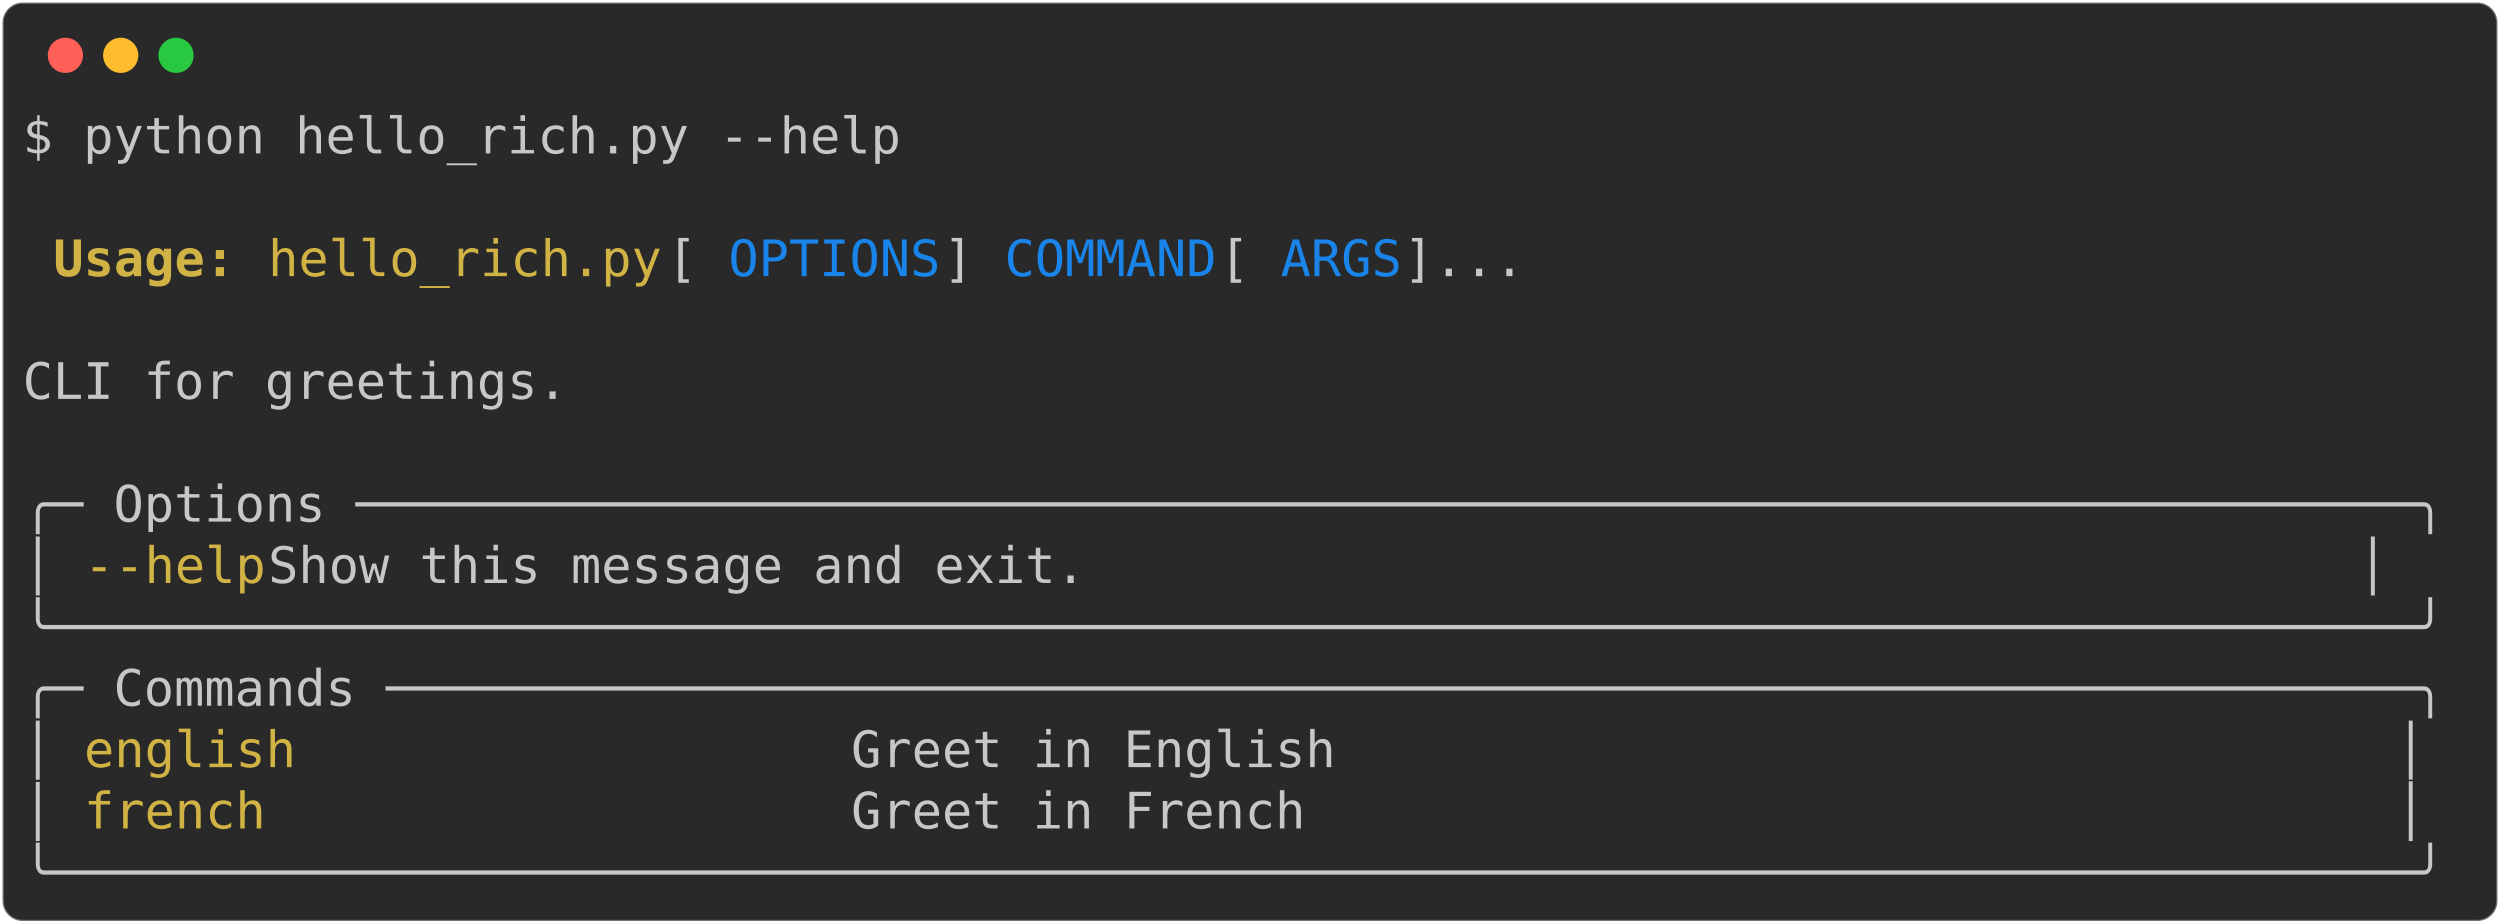
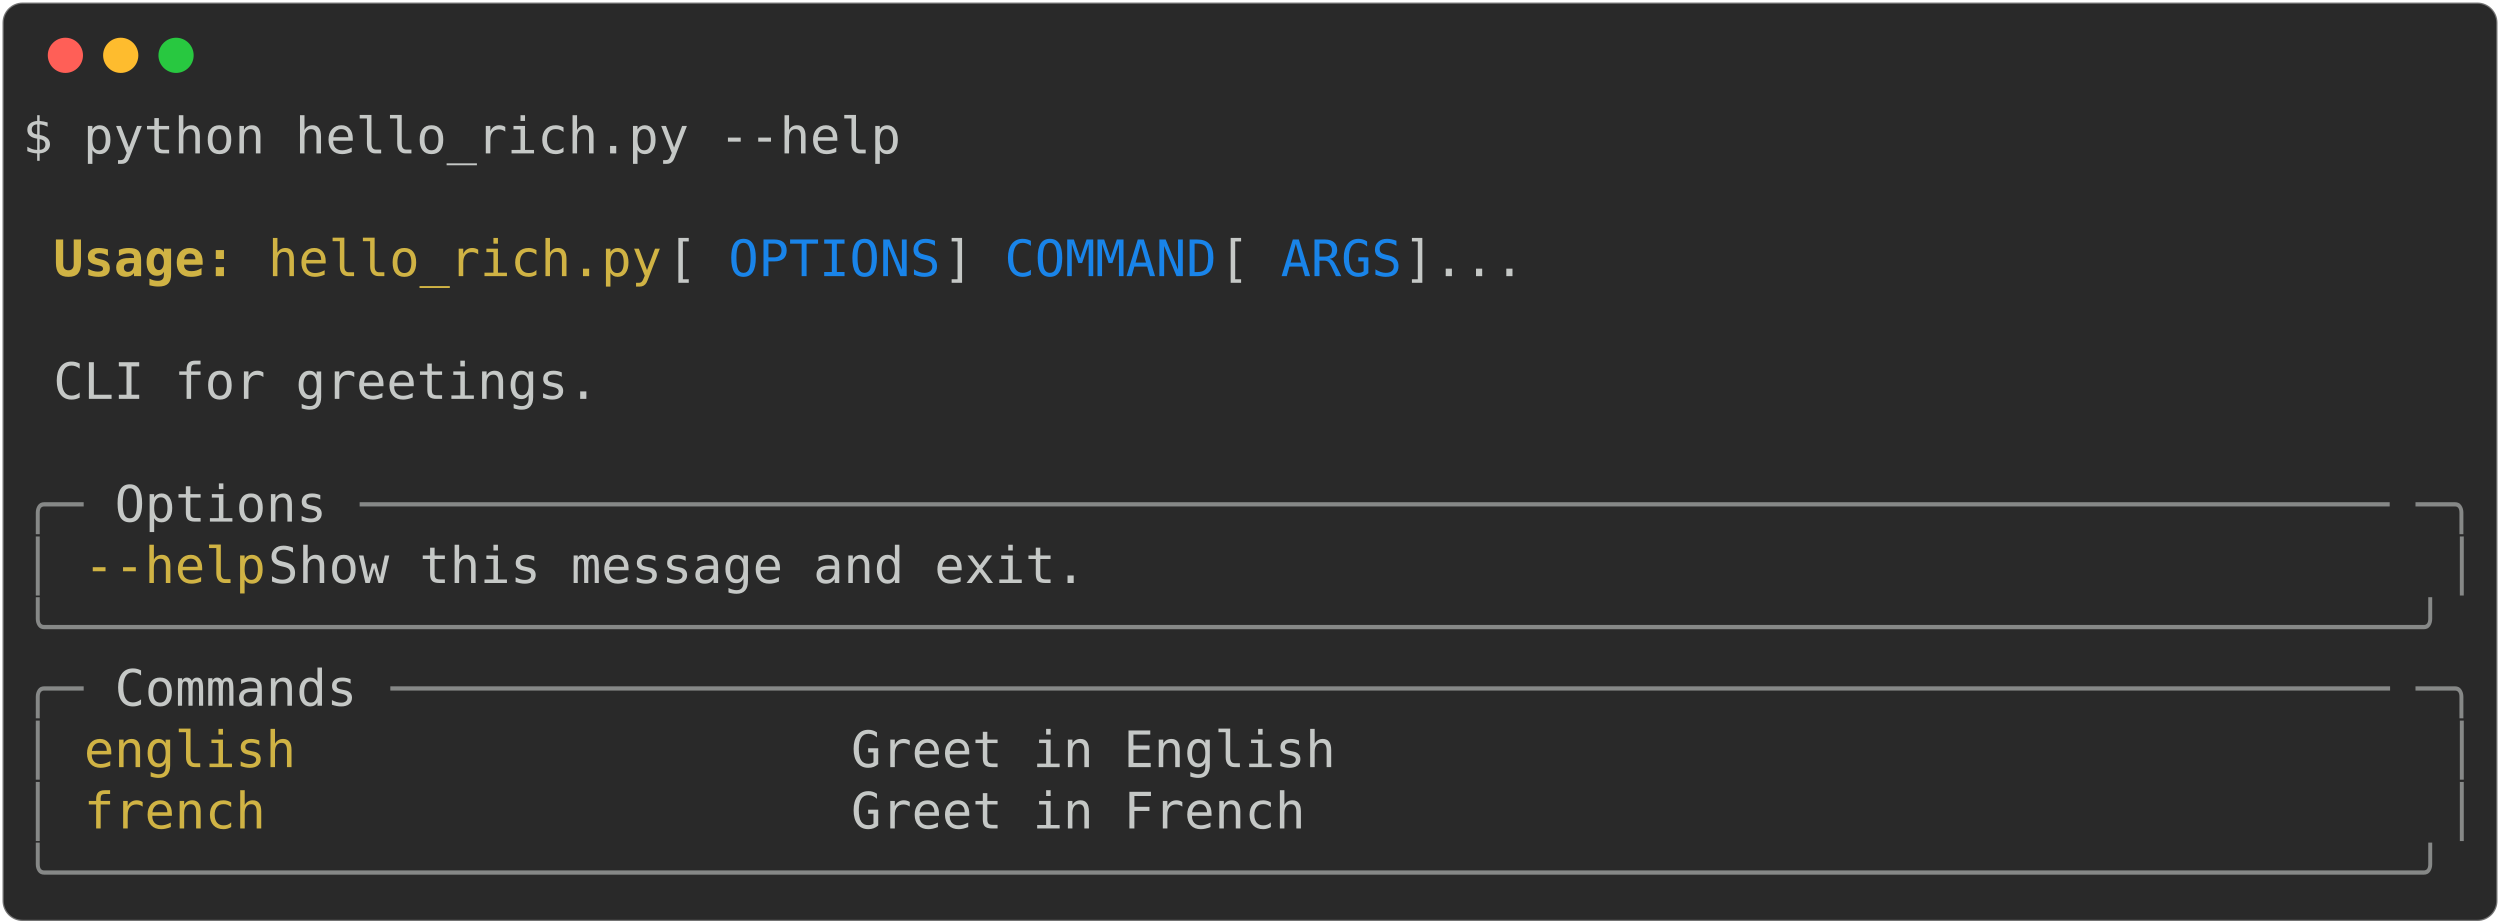
<svg xmlns="http://www.w3.org/2000/svg" class="rich-terminal" viewBox="0 0 994 367.2">
  <style>

    @font-face {
        font-family: "Fira Code";
        src: local("FiraCode-Regular"),
                url("https://cdnjs.cloudflare.com/ajax/libs/firacode/6.2.0/woff2/FiraCode-Regular.woff2") format("woff2"),
                url("https://cdnjs.cloudflare.com/ajax/libs/firacode/6.2.0/woff/FiraCode-Regular.woff") format("woff");
        font-style: normal;
        font-weight: 400;
    }
    @font-face {
        font-family: "Fira Code";
        src: local("FiraCode-Bold"),
                url("https://cdnjs.cloudflare.com/ajax/libs/firacode/6.2.0/woff2/FiraCode-Bold.woff2") format("woff2"),
                url("https://cdnjs.cloudflare.com/ajax/libs/firacode/6.2.0/woff/FiraCode-Bold.woff") format("woff");
        font-style: bold;
        font-weight: 700;
    }

-     .terminal-638479072-matrix {
+     .terminal-751126576-matrix {
        font-family: Fira Code, monospace;
        font-size: 20px;
        line-height: 24.4px;
        font-variant-east-asian: full-width;
    }

-     .terminal-638479072-title {
+     .terminal-751126576-title {
        font-size: 18px;
        font-weight: bold;
        font-family: arial;
    }

-     .terminal-638479072-r1 { fill: #c5c8c6 }
- .terminal-638479072-r2 { fill: #d0b344;font-weight: bold }
- .terminal-638479072-r3 { fill: #d0b344 }
- .terminal-638479072-r4 { fill: #1984e9 }
+     .terminal-751126576-r1 { fill: #c5c8c6 }
+ .terminal-751126576-r2 { fill: #d0b344;font-weight: bold }
+ .terminal-751126576-r3 { fill: #d0b344 }
+ .terminal-751126576-r4 { fill: #1984e9 }
+ .terminal-751126576-r5 { fill: #868887 }
    </style>
  <defs>
-     <clipPath id="terminal-638479072-clip-terminal">
+     <clipPath id="terminal-751126576-clip-terminal">
      <rect x="0" y="0" width="975.0" height="316.2" />
    </clipPath>
-     <clipPath id="terminal-638479072-line-0">
+     <clipPath id="terminal-751126576-line-0">
      <rect x="0" y="1.5" width="976" height="24.65" />
    </clipPath>
-     <clipPath id="terminal-638479072-line-1">
+     <clipPath id="terminal-751126576-line-1">
      <rect x="0" y="25.9" width="976" height="24.65" />
    </clipPath>
-     <clipPath id="terminal-638479072-line-2">
+     <clipPath id="terminal-751126576-line-2">
      <rect x="0" y="50.3" width="976" height="24.65" />
    </clipPath>
-     <clipPath id="terminal-638479072-line-3">
+     <clipPath id="terminal-751126576-line-3">
      <rect x="0" y="74.7" width="976" height="24.65" />
    </clipPath>
-     <clipPath id="terminal-638479072-line-4">
+     <clipPath id="terminal-751126576-line-4">
      <rect x="0" y="99.1" width="976" height="24.65" />
    </clipPath>
-     <clipPath id="terminal-638479072-line-5">
+     <clipPath id="terminal-751126576-line-5">
      <rect x="0" y="123.5" width="976" height="24.65" />
    </clipPath>
-     <clipPath id="terminal-638479072-line-6">
+     <clipPath id="terminal-751126576-line-6">
      <rect x="0" y="147.9" width="976" height="24.65" />
    </clipPath>
-     <clipPath id="terminal-638479072-line-7">
+     <clipPath id="terminal-751126576-line-7">
      <rect x="0" y="172.3" width="976" height="24.65" />
    </clipPath>
-     <clipPath id="terminal-638479072-line-8">
+     <clipPath id="terminal-751126576-line-8">
      <rect x="0" y="196.7" width="976" height="24.65" />
    </clipPath>
-     <clipPath id="terminal-638479072-line-9">
+     <clipPath id="terminal-751126576-line-9">
      <rect x="0" y="221.1" width="976" height="24.65" />
    </clipPath>
-     <clipPath id="terminal-638479072-line-10">
+     <clipPath id="terminal-751126576-line-10">
      <rect x="0" y="245.5" width="976" height="24.65" />
    </clipPath>
-     <clipPath id="terminal-638479072-line-11">
+     <clipPath id="terminal-751126576-line-11">
      <rect x="0" y="269.9" width="976" height="24.65" />
    </clipPath>
  </defs>
  <rect fill="#292929" stroke="rgba(255,255,255,0.35)" stroke-width="1" x="1" y="1" width="992" height="365.2" rx="8" />
  <g transform="translate(26,22)">
    <circle cx="0" cy="0" r="7" fill="#ff5f57" />
    <circle cx="22" cy="0" r="7" fill="#febc2e" />
    <circle cx="44" cy="0" r="7" fill="#28c840" />
  </g>
-   <g transform="translate(9, 41)" clip-path="url(#terminal-638479072-clip-terminal)">
-     <g class="terminal-638479072-matrix">
-       <text class="terminal-638479072-r1" x="0" y="20" textLength="353.8" clip-path="url(#terminal-638479072-line-0)">$ python hello_rich.py --help</text>
-       <text class="terminal-638479072-r1" x="976" y="20" textLength="12.2" clip-path="url(#terminal-638479072-line-0)">
+   <g transform="translate(9, 41)" clip-path="url(#terminal-751126576-clip-terminal)">
+     <g class="terminal-751126576-matrix">
+       <text class="terminal-751126576-r1" x="0" y="20" textLength="353.8" clip-path="url(#terminal-751126576-line-0)">$ python hello_rich.py --help</text>
+       <text class="terminal-751126576-r1" x="976" y="20" textLength="12.2" clip-path="url(#terminal-751126576-line-0)">
</text>
-       <text class="terminal-638479072-r1" x="976" y="44.4" textLength="12.2" clip-path="url(#terminal-638479072-line-1)">
+       <text class="terminal-751126576-r1" x="976" y="44.4" textLength="12.2" clip-path="url(#terminal-751126576-line-1)">
</text>
-       <text class="terminal-638479072-r2" x="12.2" y="68.8" textLength="73.2" clip-path="url(#terminal-638479072-line-2)">Usage:</text>
-       <text class="terminal-638479072-r3" x="97.6" y="68.8" textLength="158.6" clip-path="url(#terminal-638479072-line-2)">hello_rich.py</text>
-       <text class="terminal-638479072-r1" x="256.2" y="68.8" textLength="24.4" clip-path="url(#terminal-638479072-line-2)"> [</text>
-       <text class="terminal-638479072-r4" x="280.6" y="68.8" textLength="85.4" clip-path="url(#terminal-638479072-line-2)">OPTIONS</text>
-       <text class="terminal-638479072-r1" x="366" y="68.8" textLength="24.4" clip-path="url(#terminal-638479072-line-2)">] </text>
-       <text class="terminal-638479072-r4" x="390.4" y="68.8" textLength="85.4" clip-path="url(#terminal-638479072-line-2)">COMMAND</text>
-       <text class="terminal-638479072-r1" x="475.8" y="68.8" textLength="24.4" clip-path="url(#terminal-638479072-line-2)"> [</text>
-       <text class="terminal-638479072-r4" x="500.2" y="68.8" textLength="48.8" clip-path="url(#terminal-638479072-line-2)">ARGS</text>
-       <text class="terminal-638479072-r1" x="549" y="68.8" textLength="427" clip-path="url(#terminal-638479072-line-2)">]...                               </text>
-       <text class="terminal-638479072-r1" x="976" y="68.8" textLength="12.2" clip-path="url(#terminal-638479072-line-2)">
+       <text class="terminal-751126576-r2" x="12.2" y="68.8" textLength="73.2" clip-path="url(#terminal-751126576-line-2)">Usage:</text>
+       <text class="terminal-751126576-r3" x="97.6" y="68.8" textLength="158.6" clip-path="url(#terminal-751126576-line-2)">hello_rich.py</text>
+       <text class="terminal-751126576-r1" x="256.2" y="68.8" textLength="24.4" clip-path="url(#terminal-751126576-line-2)"> [</text>
+       <text class="terminal-751126576-r4" x="280.6" y="68.8" textLength="85.4" clip-path="url(#terminal-751126576-line-2)">OPTIONS</text>
+       <text class="terminal-751126576-r1" x="366" y="68.8" textLength="24.4" clip-path="url(#terminal-751126576-line-2)">] </text>
+       <text class="terminal-751126576-r4" x="390.4" y="68.8" textLength="85.4" clip-path="url(#terminal-751126576-line-2)">COMMAND</text>
+       <text class="terminal-751126576-r1" x="475.8" y="68.8" textLength="24.4" clip-path="url(#terminal-751126576-line-2)"> [</text>
+       <text class="terminal-751126576-r4" x="500.2" y="68.8" textLength="48.8" clip-path="url(#terminal-751126576-line-2)">ARGS</text>
+       <text class="terminal-751126576-r1" x="549" y="68.8" textLength="427" clip-path="url(#terminal-751126576-line-2)">]...                               </text>
+       <text class="terminal-751126576-r1" x="976" y="68.8" textLength="12.2" clip-path="url(#terminal-751126576-line-2)">
</text>
-       <text class="terminal-638479072-r1" x="976" y="93.2" textLength="12.2" clip-path="url(#terminal-638479072-line-3)">
+       <text class="terminal-751126576-r1" x="976" y="93.2" textLength="12.2" clip-path="url(#terminal-751126576-line-3)">
</text>
-       <text class="terminal-638479072-r1" x="0" y="117.6" textLength="976" clip-path="url(#terminal-638479072-line-4)"> CLI for greetings.                                                             </text>
-       <text class="terminal-638479072-r1" x="976" y="117.6" textLength="12.2" clip-path="url(#terminal-638479072-line-4)">
+       <text class="terminal-751126576-r1" x="12.2" y="117.6" textLength="219.6" clip-path="url(#terminal-751126576-line-4)">CLI for greetings.</text>
+       <text class="terminal-751126576-r1" x="976" y="117.6" textLength="12.2" clip-path="url(#terminal-751126576-line-4)">
</text>
-       <text class="terminal-638479072-r1" x="976" y="142" textLength="12.2" clip-path="url(#terminal-638479072-line-5)">
+       <text class="terminal-751126576-r1" x="976" y="142" textLength="12.2" clip-path="url(#terminal-751126576-line-5)">
</text>
-       <text class="terminal-638479072-r1" x="0" y="166.4" textLength="976" clip-path="url(#terminal-638479072-line-6)">╭─ Options ────────────────────────────────────────────────────────────────────╮</text>
-       <text class="terminal-638479072-r1" x="976" y="166.4" textLength="12.2" clip-path="url(#terminal-638479072-line-6)">
+       <text class="terminal-751126576-r5" x="0" y="166.4" textLength="24.4" clip-path="url(#terminal-751126576-line-6)">╭─</text>
+       <text class="terminal-751126576-r1" x="36.6" y="166.4" textLength="85.4" clip-path="url(#terminal-751126576-line-6)">Options</text>
+       <text class="terminal-751126576-r5" x="134.2" y="166.4" textLength="817.4" clip-path="url(#terminal-751126576-line-6)">───────────────────────────────────────────────────────────────────</text>
+       <text class="terminal-751126576-r5" x="951.6" y="166.4" textLength="24.4" clip-path="url(#terminal-751126576-line-6)">─╮</text>
+       <text class="terminal-751126576-r1" x="976" y="166.4" textLength="12.2" clip-path="url(#terminal-751126576-line-6)">
</text>
-       <text class="terminal-638479072-r1" x="0" y="190.8" textLength="24.4" clip-path="url(#terminal-638479072-line-7)">│ </text>
-       <text class="terminal-638479072-r3" x="24.4" y="190.8" textLength="73.2" clip-path="url(#terminal-638479072-line-7)">--help</text>
-       <text class="terminal-638479072-r1" x="97.6" y="190.8" textLength="878.4" clip-path="url(#terminal-638479072-line-7)">  Show this message and exit.                                          │</text>
-       <text class="terminal-638479072-r1" x="976" y="190.8" textLength="12.2" clip-path="url(#terminal-638479072-line-7)">
+       <text class="terminal-751126576-r5" x="0" y="190.8" textLength="12.2" clip-path="url(#terminal-751126576-line-7)">│</text>
+       <text class="terminal-751126576-r3" x="24.4" y="190.8" textLength="73.2" clip-path="url(#terminal-751126576-line-7)">--help</text>
+       <text class="terminal-751126576-r1" x="97.6" y="190.8" textLength="866.2" clip-path="url(#terminal-751126576-line-7)">  Show this message and exit.                                          </text>
+       <text class="terminal-751126576-r5" x="963.8" y="190.8" textLength="12.2" clip-path="url(#terminal-751126576-line-7)">│</text>
+       <text class="terminal-751126576-r1" x="976" y="190.8" textLength="12.2" clip-path="url(#terminal-751126576-line-7)">
</text>
-       <text class="terminal-638479072-r1" x="0" y="215.2" textLength="976" clip-path="url(#terminal-638479072-line-8)">╰──────────────────────────────────────────────────────────────────────────────╯</text>
-       <text class="terminal-638479072-r1" x="976" y="215.2" textLength="12.2" clip-path="url(#terminal-638479072-line-8)">
+       <text class="terminal-751126576-r5" x="0" y="215.2" textLength="976" clip-path="url(#terminal-751126576-line-8)">╰──────────────────────────────────────────────────────────────────────────────╯</text>
+       <text class="terminal-751126576-r1" x="976" y="215.2" textLength="12.2" clip-path="url(#terminal-751126576-line-8)">
</text>
-       <text class="terminal-638479072-r1" x="0" y="239.6" textLength="976" clip-path="url(#terminal-638479072-line-9)">╭─ Commands ───────────────────────────────────────────────────────────────────╮</text>
-       <text class="terminal-638479072-r1" x="976" y="239.6" textLength="12.2" clip-path="url(#terminal-638479072-line-9)">
+       <text class="terminal-751126576-r5" x="0" y="239.6" textLength="24.4" clip-path="url(#terminal-751126576-line-9)">╭─</text>
+       <text class="terminal-751126576-r1" x="36.6" y="239.6" textLength="97.6" clip-path="url(#terminal-751126576-line-9)">Commands</text>
+       <text class="terminal-751126576-r5" x="146.4" y="239.6" textLength="805.2" clip-path="url(#terminal-751126576-line-9)">──────────────────────────────────────────────────────────────────</text>
+       <text class="terminal-751126576-r5" x="951.6" y="239.6" textLength="24.4" clip-path="url(#terminal-751126576-line-9)">─╮</text>
+       <text class="terminal-751126576-r1" x="976" y="239.6" textLength="12.2" clip-path="url(#terminal-751126576-line-9)">
</text>
-       <text class="terminal-638479072-r1" x="0" y="264" textLength="24.4" clip-path="url(#terminal-638479072-line-10)">│ </text>
-       <text class="terminal-638479072-r3" x="24.4" y="264" textLength="292.8" clip-path="url(#terminal-638479072-line-10)">english                 </text>
-       <text class="terminal-638479072-r1" x="329.4" y="264" textLength="646.6" clip-path="url(#terminal-638479072-line-10)"> Greet in English                                   │</text>
-       <text class="terminal-638479072-r1" x="976" y="264" textLength="12.2" clip-path="url(#terminal-638479072-line-10)">
+       <text class="terminal-751126576-r5" x="0" y="264" textLength="12.2" clip-path="url(#terminal-751126576-line-10)">│</text>
+       <text class="terminal-751126576-r3" x="24.4" y="264" textLength="292.8" clip-path="url(#terminal-751126576-line-10)">english                 </text>
+       <text class="terminal-751126576-r1" x="329.4" y="264" textLength="634.4" clip-path="url(#terminal-751126576-line-10)"> Greet in English                                   </text>
+       <text class="terminal-751126576-r5" x="963.8" y="264" textLength="12.2" clip-path="url(#terminal-751126576-line-10)">│</text>
+       <text class="terminal-751126576-r1" x="976" y="264" textLength="12.2" clip-path="url(#terminal-751126576-line-10)">
</text>
-       <text class="terminal-638479072-r1" x="0" y="288.4" textLength="24.4" clip-path="url(#terminal-638479072-line-11)">│ </text>
-       <text class="terminal-638479072-r3" x="24.4" y="288.4" textLength="292.8" clip-path="url(#terminal-638479072-line-11)">french                  </text>
-       <text class="terminal-638479072-r1" x="329.4" y="288.4" textLength="646.6" clip-path="url(#terminal-638479072-line-11)"> Greet in French                                    │</text>
-       <text class="terminal-638479072-r1" x="976" y="288.4" textLength="12.2" clip-path="url(#terminal-638479072-line-11)">
+       <text class="terminal-751126576-r5" x="0" y="288.4" textLength="12.2" clip-path="url(#terminal-751126576-line-11)">│</text>
+       <text class="terminal-751126576-r3" x="24.4" y="288.4" textLength="292.8" clip-path="url(#terminal-751126576-line-11)">french                  </text>
+       <text class="terminal-751126576-r1" x="329.4" y="288.4" textLength="634.4" clip-path="url(#terminal-751126576-line-11)"> Greet in French                                    </text>
+       <text class="terminal-751126576-r5" x="963.8" y="288.4" textLength="12.2" clip-path="url(#terminal-751126576-line-11)">│</text>
+       <text class="terminal-751126576-r1" x="976" y="288.4" textLength="12.2" clip-path="url(#terminal-751126576-line-11)">
</text>
-       <text class="terminal-638479072-r1" x="0" y="312.8" textLength="976" clip-path="url(#terminal-638479072-line-12)">╰──────────────────────────────────────────────────────────────────────────────╯</text>
-       <text class="terminal-638479072-r1" x="976" y="312.8" textLength="12.2" clip-path="url(#terminal-638479072-line-12)">
+       <text class="terminal-751126576-r5" x="0" y="312.8" textLength="976" clip-path="url(#terminal-751126576-line-12)">╰──────────────────────────────────────────────────────────────────────────────╯</text>
+       <text class="terminal-751126576-r1" x="976" y="312.8" textLength="12.2" clip-path="url(#terminal-751126576-line-12)">
</text>
    </g>
  </g>
</svg>
